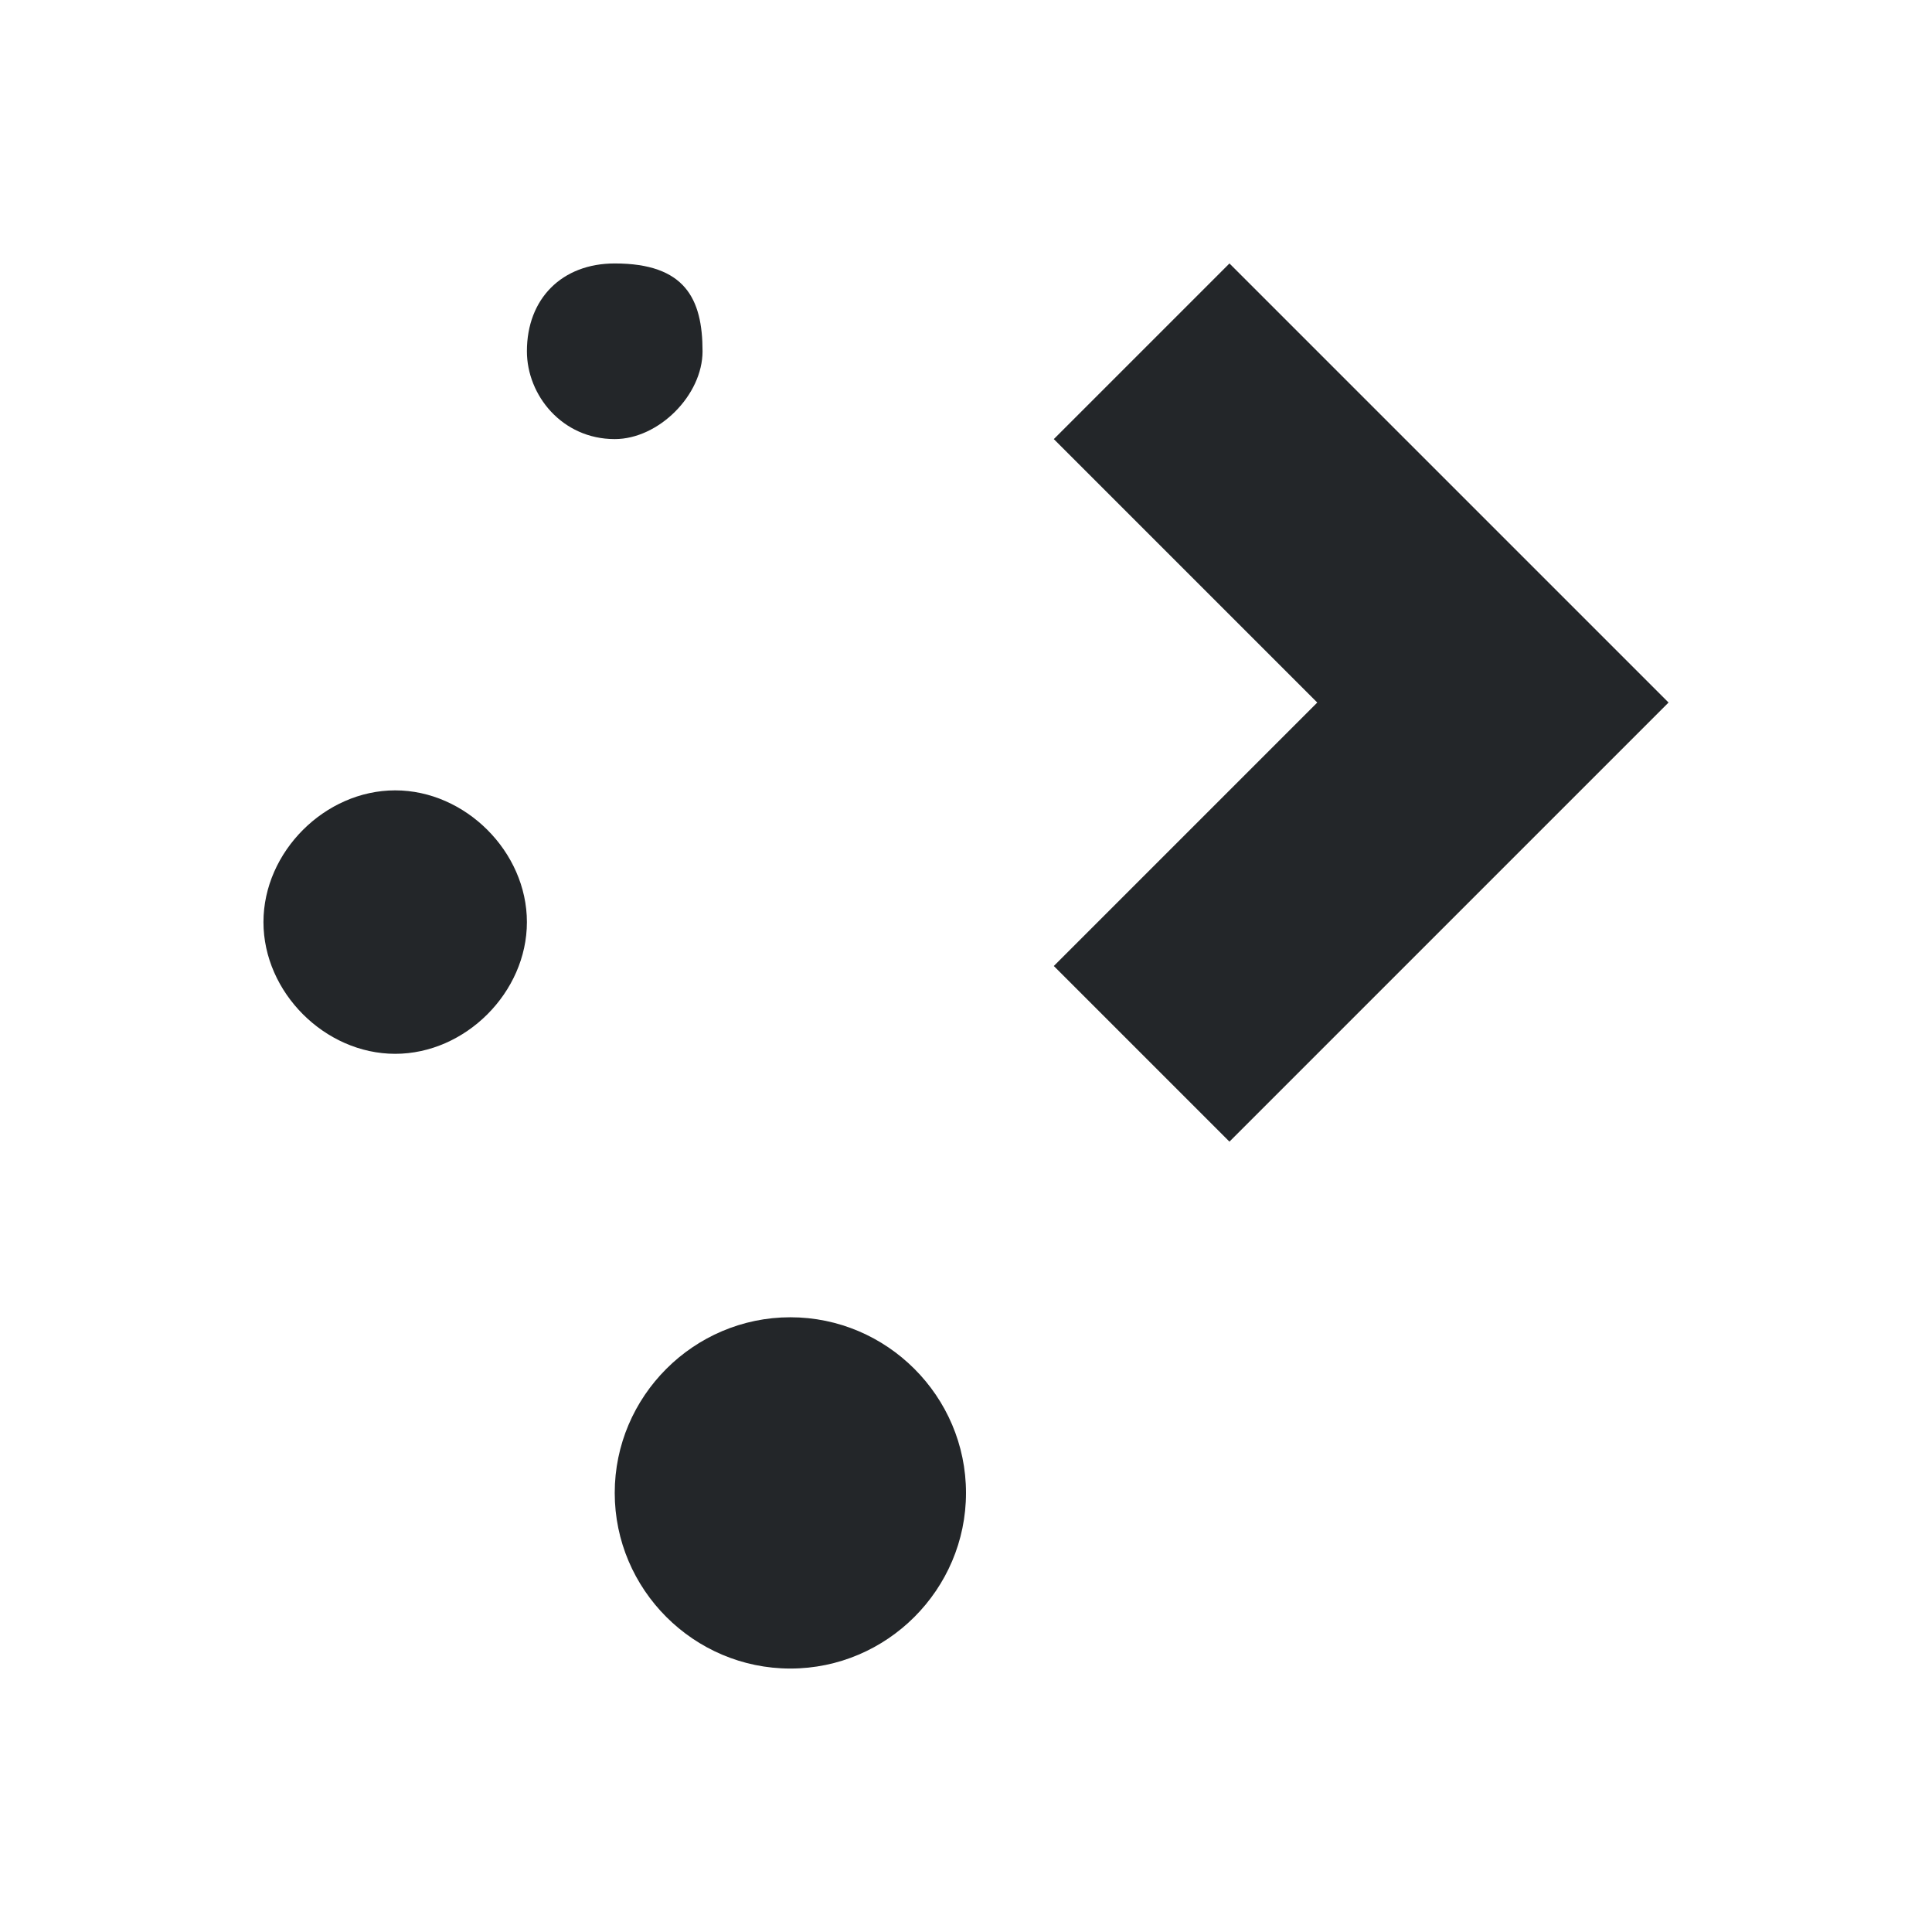
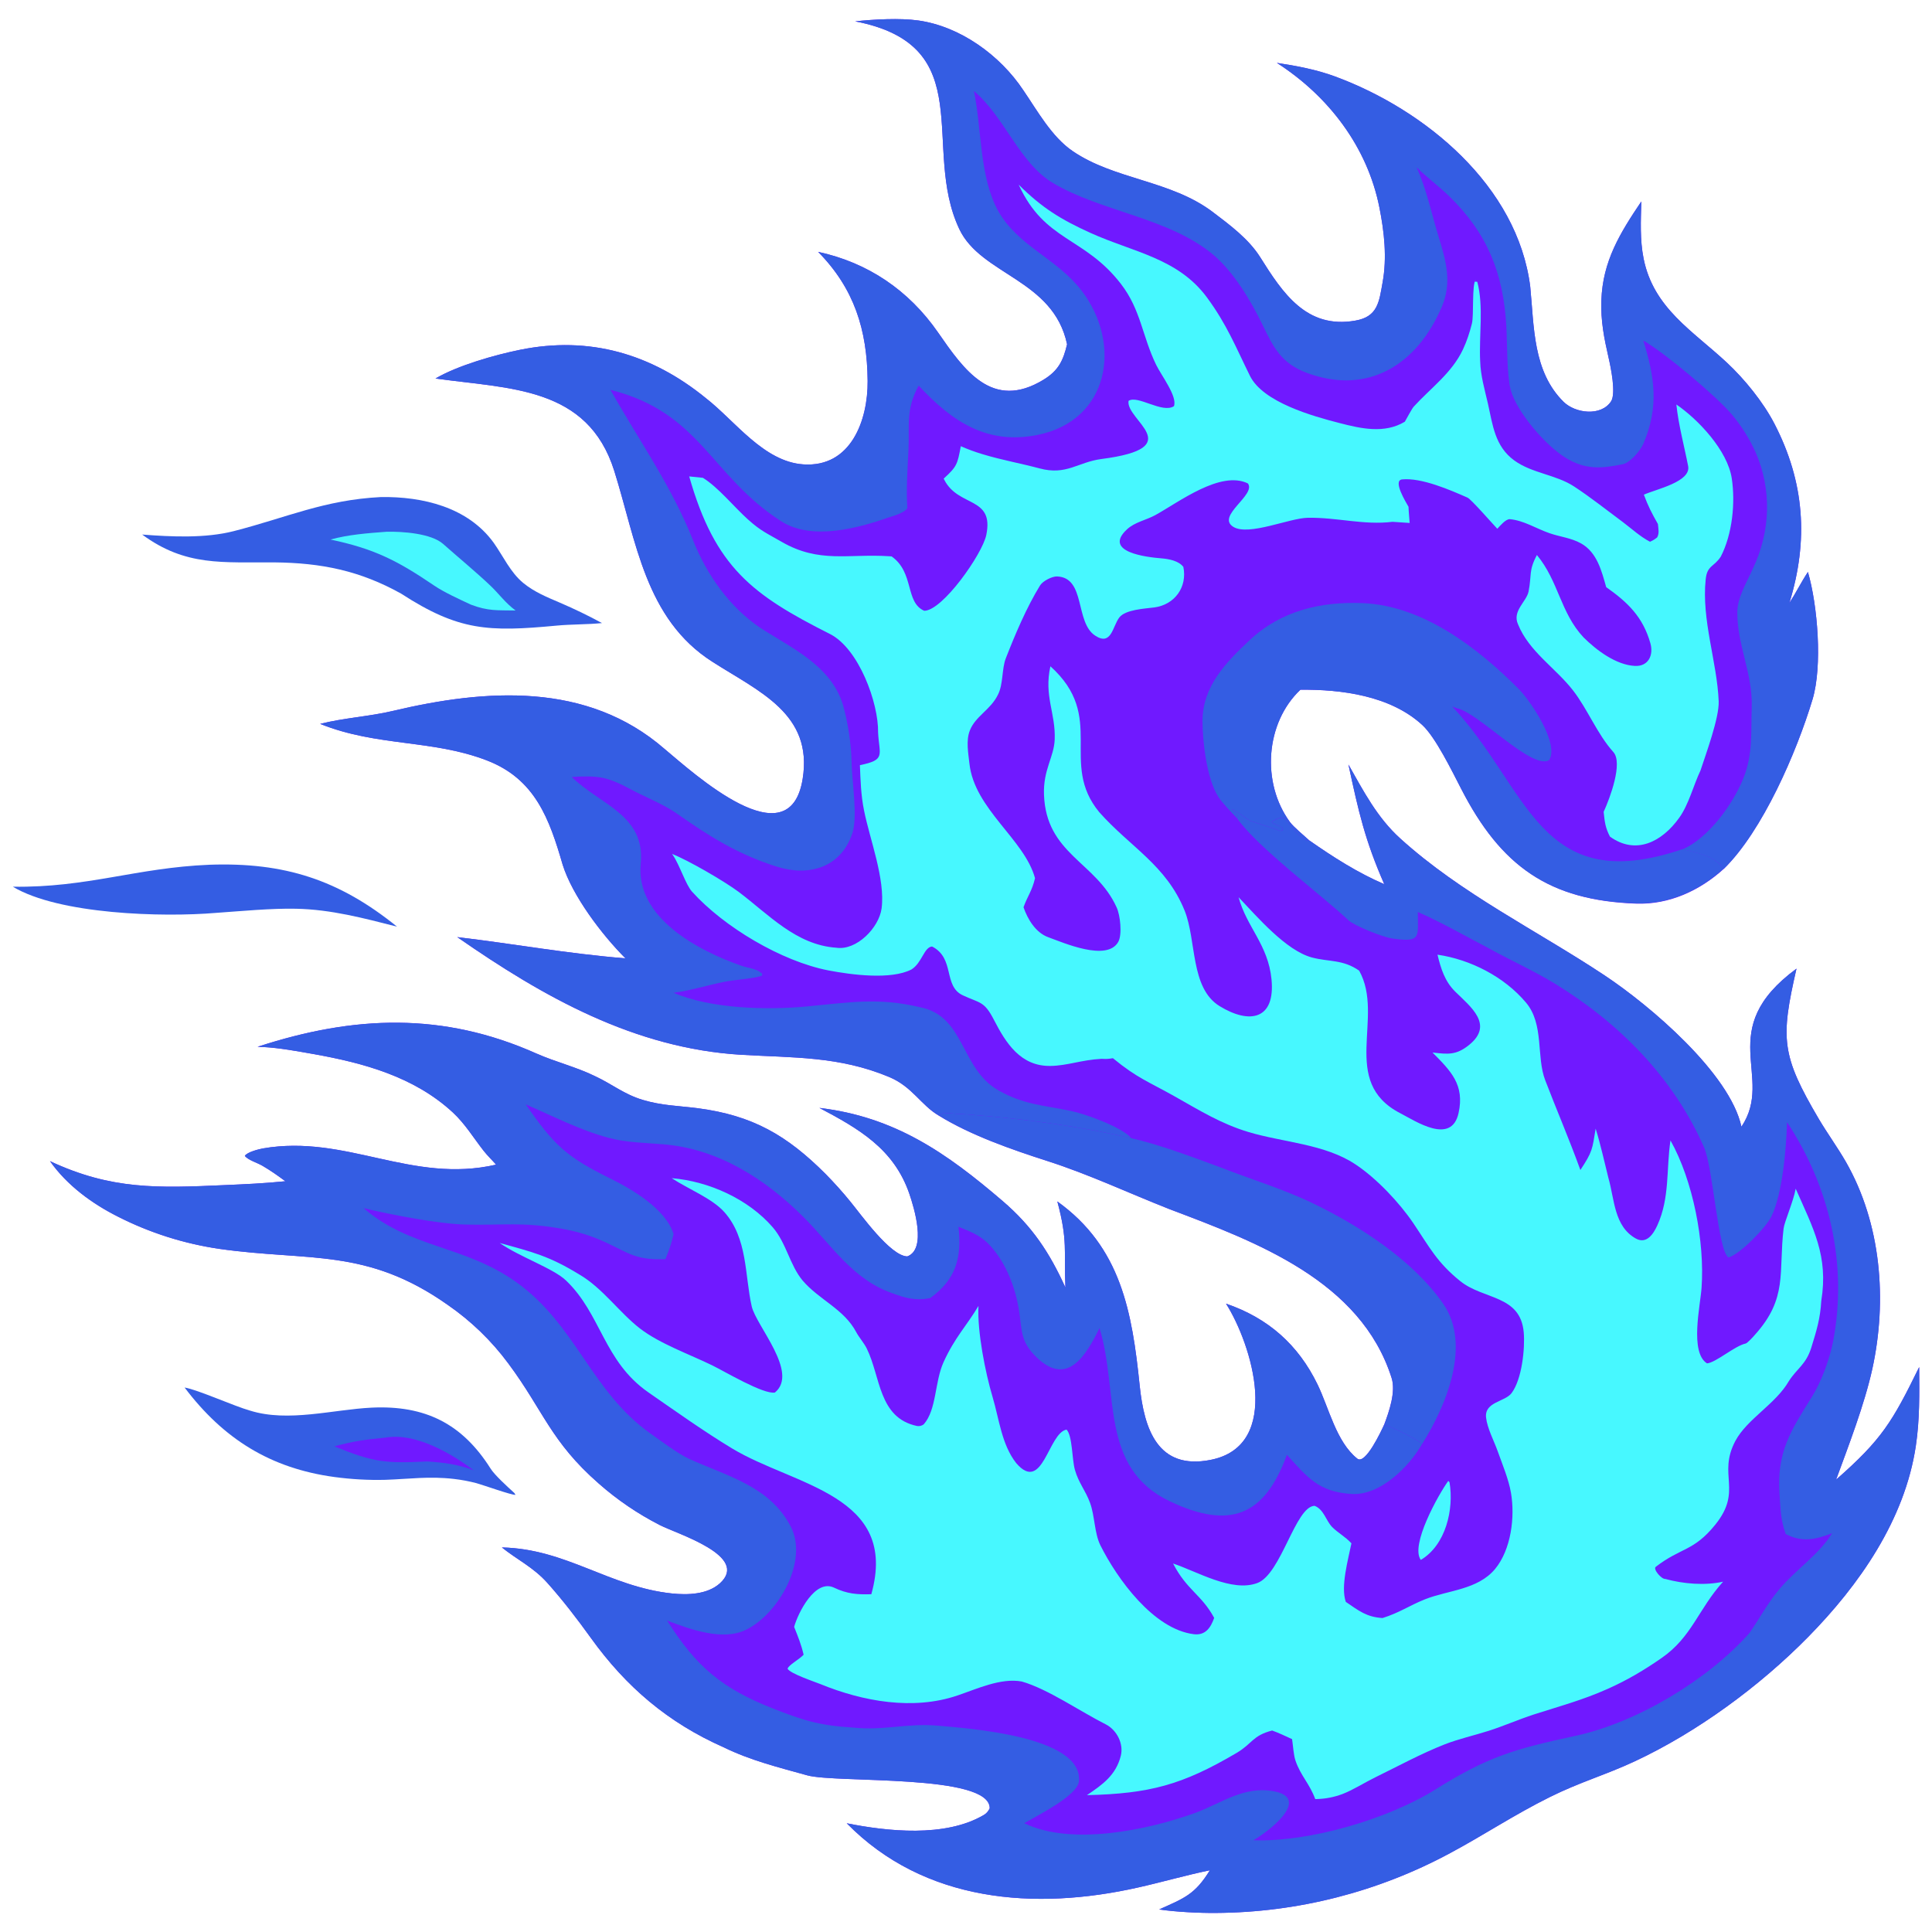
- <svg xmlns="http://www.w3.org/2000/svg" viewBox="0 0 22 22">
+ <svg xmlns="http://www.w3.org/2000/svg" viewBox="0 0 22 22" version="1.1" id="svg1">
  <defs id="defs3051">
    <style type="text/css" id="current-color-scheme">
      .ColorScheme-Text {
        color:#232629;
      }
      </style>
  </defs>
-   <path style="fill:currentColor" d="M 7 3 C 6.4 3 6 3.4 6 4 C 6 4.5 6.4 5 7 5 C 7.5 5 8 4.5 8 4 C 8 3.4 7.8 3 7 3 z M 14 3 L 12 5 L 15 8 L 12 11 L 14 13 L 17 10 L 19 8 L 14 3 z M 4.5 9 C 3.7 9 3 9.7 3 10.5 C 3 11.3 3.7 12 4.5 12 C 5.3 12 6 11.3 6 10.5 C 6 9.7 5.3 9 4.5 9 z M 9 15 C 7.9 15 7 15.9 7 17 C 7 18.1 7.9 19 9 19 C 10.1 19 11 18.1 11 17 C 11 15.9 10.1 15 9 15 z " class="ColorScheme-Text" />
+   <path fill="rgb(249,62,0)" d="m 9.738,0.243 c 0.215,-0.023 0.509,-0.039 0.717,-0.01 0.48,0.067 0.934,0.397 1.198,0.795 0.159,0.232 0.323,0.531 0.562,0.693 0.477,0.326 1.117,0.331 1.596,0.694 0.194,0.147 0.407,0.305 0.538,0.512 0.257,0.409 0.528,0.822 1.084,0.724 0.256,-0.044 0.271,-0.212 0.311,-0.436 0.051,-0.281 0.019,-0.573 -0.036,-0.85 -0.137,-0.693 -0.58,-1.271 -1.168,-1.649 0.223,0.034 0.446,0.075 0.663,0.155 1.027,0.379 2.078,1.247 2.222,2.393 0.045,0.457 0.029,0.965 0.38,1.312 0.134,0.131 0.425,0.168 0.54,-0.005 0.06,-0.09 -0.004,-0.394 -0.027,-0.494 -0.052,-0.227 -0.091,-0.423 -0.083,-0.656 0.015,-0.449 0.214,-0.769 0.455,-1.127 -0.006,0.218 -0.017,0.438 0.026,0.651 0.113,0.565 0.56,0.822 0.949,1.185 0.201,0.188 0.411,0.446 0.539,0.692 0.347,0.669 0.391,1.333 0.172,2.044 0.073,-0.112 0.132,-0.233 0.211,-0.353 0.111,0.38 0.167,1.069 0.053,1.45 -0.181,0.601 -0.569,1.5 -1.012,1.932 -0.273,0.248 -0.622,0.407 -0.993,0.395 C 17.64,10.255 17.091,9.863 16.639,8.983 16.536,8.784 16.346,8.392 16.194,8.254 15.831,7.921 15.273,7.849 14.808,7.854 c -0.4,0.378 -0.446,1.062 -0.119,1.507 0.042,0.057 0.163,0.156 0.22,0.209 0.269,0.188 0.55,0.368 0.853,0.498 C 15.541,9.563 15.47,9.242 15.355,8.706 c 0.171,0.302 0.327,0.604 0.59,0.842 0.696,0.631 1.554,1.046 2.327,1.559 0.518,0.344 1.426,1.116 1.558,1.723 0.384,-0.573 -0.323,-1.1 0.627,-1.8 -0.183,0.798 -0.174,0.986 0.256,1.715 0.093,0.157 0.213,0.323 0.305,0.483 0.404,0.704 0.474,1.578 0.302,2.362 -0.089,0.402 -0.267,0.864 -0.412,1.259 0.52,-0.456 0.641,-0.659 0.946,-1.282 0.002,0.302 0.007,0.597 -0.038,0.897 -0.125,0.841 -0.643,1.584 -1.229,2.179 -0.55,0.559 -1.263,1.083 -1.975,1.415 -0.328,0.153 -0.621,0.235 -0.963,0.405 -0.407,0.202 -0.747,0.43 -1.133,0.637 -0.821,0.443 -1.739,0.678 -2.672,0.683 -0.178,0.002 -0.468,-0.012 -0.644,-0.04 0.285,-0.128 0.407,-0.169 0.577,-0.446 -0.273,0.056 -0.544,0.135 -0.817,0.196 -1.175,0.265 -2.434,0.17 -3.318,-0.731 0.462,0.092 1.119,0.165 1.56,-0.094 0.033,-0.019 0.051,-0.043 0.068,-0.076 0.006,-0.397 -1.747,-0.284 -2.078,-0.376 C 8.866,20.125 8.547,20.047 8.239,19.896 7.607,19.616 7.13,19.21 6.728,18.651 6.578,18.442 6.406,18.218 6.233,18.025 6.075,17.847 5.883,17.757 5.715,17.621 c 0.734,0.016 1.221,0.448 1.936,0.524 0.18,0.019 0.403,0.012 0.545,-0.114 C 8.543,17.72 7.717,17.47 7.515,17.367 7.264,17.239 7.03,17.08 6.819,16.894 6.27,16.414 6.188,16.063 5.79,15.528 5.598,15.268 5.363,15.041 5.096,14.857 4.171,14.206 3.518,14.366 2.497,14.221 2.096,14.162 1.707,14.039 1.345,13.855 1.046,13.705 0.763,13.497 0.569,13.222 c 0.7,0.328 1.231,0.307 1.99,0.273 0.248,-0.011 0.441,-0.019 0.691,-0.044 -0.091,-0.067 -0.164,-0.119 -0.261,-0.176 -0.062,-0.036 -0.166,-0.066 -0.201,-0.113 0.027,-0.043 0.155,-0.075 0.207,-0.085 0.947,-0.163 1.693,0.406 2.654,0.185 -0.048,-0.055 -0.097,-0.101 -0.142,-0.158 C 5.392,12.957 5.296,12.797 5.157,12.668 4.717,12.261 4.141,12.104 3.566,12.002 c -0.182,-0.032 -0.38,-0.069 -0.563,-0.079 -0.023,-0.001 -0.047,-0.002 -0.07,-0.003 1.103,-0.36 2.113,-0.397 3.176,0.077 0.214,0.095 0.461,0.155 0.672,0.26 0.189,0.088 0.325,0.204 0.539,0.268 0.218,0.065 0.401,0.066 0.622,0.094 0.629,0.082 1.019,0.309 1.459,0.749 0.099,0.101 0.194,0.206 0.283,0.316 0.119,0.144 0.454,0.618 0.647,0.623 0.224,-0.081 0.078,-0.556 0.023,-0.716 -0.177,-0.512 -0.579,-0.74 -1.023,-0.975 0.859,0.102 1.448,0.513 2.087,1.061 0.336,0.288 0.532,0.584 0.714,0.984 -0.018,-0.423 0.029,-0.53 -0.092,-0.98 0.727,0.521 0.852,1.262 0.938,2.099 0.051,0.491 0.204,0.963 0.807,0.844 0.828,-0.163 0.467,-1.321 0.176,-1.779 0.477,0.163 0.821,0.465 1.042,0.92 0.131,0.27 0.213,0.654 0.453,0.845 0.092,0.074 0.275,-0.32 0.305,-0.386 0.057,-0.151 0.135,-0.376 0.085,-0.533 -0.351,-1.107 -1.539,-1.548 -2.526,-1.921 -0.466,-0.183 -0.918,-0.397 -1.396,-0.55 C 11.52,13.09 11.054,12.928 10.691,12.704 10.486,12.585 10.39,12.374 10.123,12.263 9.553,12.026 9.035,12.046 8.441,12.011 7.224,11.938 6.187,11.353 5.207,10.671 5.875,10.75 6.441,10.857 7.123,10.913 6.854,10.645 6.517,10.199 6.407,9.846 6.256,9.326 6.095,8.871 5.544,8.659 4.919,8.418 4.295,8.504 3.646,8.243 3.912,8.175 4.205,8.159 4.471,8.096 5.53,7.845 6.685,7.761 7.567,8.528 7.897,8.803 8.989,9.803 9.14,8.87 9.26,8.128 8.643,7.876 8.111,7.535 7.347,7.047 7.247,6.166 6.995,5.363 6.692,4.399 5.804,4.429 4.959,4.31 5.212,4.162 5.629,4.043 5.923,3.983 6.712,3.823 7.419,4.029 8.038,4.534 8.369,4.791 8.696,5.258 9.148,5.288 9.691,5.325 9.884,4.783 9.88,4.338 9.875,3.756 9.727,3.285 9.316,2.868 c 0.566,0.122 1.031,0.437 1.363,0.914 0.299,0.431 0.62,0.897 1.203,0.542 0.172,-0.105 0.225,-0.219 0.269,-0.404 C 11.995,3.18 11.172,3.133 10.924,2.609 10.483,1.676 11.168,0.521 9.738,0.243 Z" id="path2" style="display:block;fill:#7019ff;fill-opacity:1;stroke-width:0.014" />
+   <path fill="rgb(208,12,2)" d="m 15.355,8.706 c 0.171,0.302 0.327,0.604 0.59,0.842 0.696,0.631 1.554,1.046 2.327,1.559 0.519,0.344 1.426,1.116 1.558,1.723 0.384,-0.573 -0.323,-1.1 0.627,-1.8 -0.183,0.798 -0.174,0.986 0.256,1.715 0.093,0.157 0.213,0.323 0.305,0.483 0.404,0.704 0.474,1.578 0.302,2.362 -0.089,0.402 -0.267,0.864 -0.412,1.259 0.52,-0.456 0.641,-0.659 0.946,-1.282 0.002,0.302 0.007,0.597 -0.038,0.897 -0.125,0.841 -0.643,1.584 -1.229,2.179 -0.55,0.559 -1.263,1.083 -1.975,1.415 -0.328,0.153 -0.621,0.235 -0.963,0.405 -0.407,0.202 -0.747,0.43 -1.133,0.637 -0.821,0.443 -1.739,0.678 -2.672,0.683 -0.178,0.002 -0.468,-0.012 -0.644,-0.04 0.285,-0.128 0.407,-0.169 0.577,-0.446 -0.273,0.056 -0.544,0.135 -0.817,0.196 -1.175,0.265 -2.434,0.17 -3.318,-0.731 0.462,0.092 1.119,0.165 1.56,-0.094 0.033,-0.019 0.051,-0.043 0.068,-0.076 0.006,-0.397 -1.747,-0.284 -2.078,-0.376 C 8.866,20.125 8.547,20.047 8.239,19.896 7.607,19.616 7.13,19.21 6.728,18.651 6.578,18.442 6.406,18.218 6.233,18.025 6.075,17.847 5.883,17.757 5.715,17.621 c 0.734,0.016 1.221,0.448 1.936,0.524 0.18,0.019 0.403,0.012 0.545,-0.114 C 8.543,17.72 7.717,17.47 7.515,17.367 7.264,17.239 7.03,17.08 6.819,16.894 6.27,16.414 6.188,16.063 5.79,15.528 5.598,15.268 5.363,15.041 5.096,14.857 4.171,14.206 3.518,14.366 2.497,14.221 2.096,14.162 1.707,14.039 1.345,13.855 1.046,13.705 0.763,13.497 0.569,13.222 c 0.7,0.328 1.231,0.307 1.99,0.273 0.248,-0.011 0.441,-0.019 0.691,-0.044 -0.091,-0.067 -0.164,-0.119 -0.261,-0.176 -0.062,-0.036 -0.166,-0.066 -0.201,-0.113 0.027,-0.043 0.155,-0.075 0.207,-0.085 0.947,-0.163 1.693,0.406 2.654,0.185 -0.048,-0.055 -0.097,-0.101 -0.142,-0.158 C 5.392,12.957 5.296,12.797 5.157,12.668 4.717,12.261 4.141,12.104 3.566,12.002 c -0.182,-0.032 -0.38,-0.069 -0.563,-0.079 -0.023,-0.001 -0.047,-0.002 -0.07,-0.003 1.103,-0.36 2.113,-0.397 3.176,0.077 0.214,0.095 0.461,0.155 0.672,0.26 0.189,0.088 0.325,0.204 0.539,0.268 0.218,0.065 0.401,0.066 0.622,0.094 0.629,0.082 1.019,0.309 1.459,0.749 0.099,0.101 0.194,0.206 0.283,0.316 0.119,0.144 0.454,0.618 0.647,0.623 0.224,-0.081 0.078,-0.556 0.023,-0.716 -0.177,-0.512 -0.579,-0.74 -1.023,-0.975 0.859,0.102 1.448,0.513 2.087,1.061 0.336,0.288 0.532,0.584 0.714,0.984 -0.018,-0.423 0.029,-0.53 -0.092,-0.98 0.727,0.521 0.852,1.262 0.938,2.099 0.051,0.491 0.204,0.963 0.807,0.844 0.828,-0.163 0.467,-1.321 0.176,-1.779 0.477,0.163 0.821,0.465 1.042,0.92 0.131,0.27 0.213,0.654 0.453,0.845 0.092,0.074 0.275,-0.32 0.305,-0.386 0.068,0.015 0.393,0.17 0.431,0.22 -0.146,0.259 -0.476,0.588 -0.801,0.568 -0.374,-0.023 -0.501,-0.187 -0.737,-0.446 -0.254,0.696 -0.647,0.854 -1.33,0.531 -0.811,-0.384 -0.579,-1.245 -0.804,-1.974 -0.157,0.321 -0.369,0.668 -0.715,0.334 -0.198,-0.19 -0.163,-0.32 -0.206,-0.563 -0.042,-0.241 -0.138,-0.49 -0.296,-0.678 -0.117,-0.141 -0.227,-0.181 -0.389,-0.247 0.04,0.347 -0.026,0.6 -0.323,0.813 -0.169,0.032 -0.279,-1.28e-4 -0.433,-0.057 C 9.708,14.568 9.469,14.177 9.147,13.856 8.715,13.426 8.183,13.084 7.562,13.031 7.353,13.013 7.14,13.012 6.936,12.958 6.609,12.872 6.298,12.709 5.987,12.576 c 0.319,0.462 0.462,0.597 0.957,0.841 0.254,0.125 0.639,0.351 0.726,0.636 -0.028,0.119 -0.047,0.171 -0.093,0.285 -0.363,0.015 -0.427,-0.083 -0.743,-0.219 -0.14,-0.059 -0.287,-0.102 -0.437,-0.127 -0.454,-0.081 -0.673,-0.037 -1.102,-0.048 -0.306,-0.008 -0.848,-0.113 -1.155,-0.187 0.525,0.456 1.142,0.421 1.732,0.838 0.687,0.486 0.857,1.249 1.534,1.728 0.116,0.082 0.315,0.231 0.436,0.287 0.438,0.2 0.924,0.312 1.163,0.775 0.203,0.394 -0.143,0.994 -0.509,1.173 -0.267,0.131 -0.631,-0.003 -0.899,-0.104 0.329,0.524 0.625,0.773 1.205,1.001 0.338,0.133 0.526,0.194 0.909,0.217 0.359,0.038 0.61,-0.053 0.973,-0.021 0.335,0.03 1.65,0.118 1.602,0.633 -0.015,0.16 -0.455,0.38 -0.623,0.477 0.535,0.261 1.405,0.079 1.944,-0.116 0.298,-0.108 0.556,-0.313 0.901,-0.247 0.431,0.083 -0.076,0.47 -0.237,0.557 0.638,0.024 1.537,-0.242 2.073,-0.577 0.597,-0.374 0.9,-0.462 1.594,-0.611 0.702,-0.151 1.509,-0.637 1.984,-1.172 0.122,-0.177 0.205,-0.339 0.345,-0.505 0.184,-0.218 0.45,-0.391 0.595,-0.631 -0.189,0.073 -0.343,0.107 -0.528,0.009 -0.06,-0.173 -0.058,-0.277 -0.07,-0.452 -0.034,-0.483 0.127,-0.723 0.371,-1.114 0.105,-0.168 0.202,-0.432 0.24,-0.633 0.165,-0.872 -0.041,-1.759 -0.526,-2.491 -0.007,0.283 -0.051,0.818 -0.178,1.074 -0.065,0.131 -0.355,0.428 -0.488,0.467 -0.12,-0.071 -0.175,-1.018 -0.279,-1.255 -0.348,-0.792 -0.966,-1.415 -1.698,-1.863 -0.239,-0.146 -0.494,-0.26 -0.739,-0.395 -0.258,-0.135 -0.561,-0.308 -0.822,-0.421 2.58e-4,0.287 0.042,0.349 -0.289,0.302 -0.112,-0.016 -0.432,-0.144 -0.501,-0.208 -0.315,-0.296 -1.033,-0.827 -1.268,-1.161 l 0.009,-0.025 c -0.027,-0.034 -0.034,-0.04 -0.064,-0.068 l 0.005,-0.011 c 0.057,0.031 0.176,0.124 0.201,0.133 0.114,0.042 0.219,0.066 0.339,0.117 l 0.027,-0.008 0.004,-0.027 c -0.048,-0.033 -0.115,-0.047 -0.126,-0.071 0.044,-0.027 0.093,-0.054 0.143,-0.043 0.087,0.095 0.148,0.206 0.262,0.261 l 0.024,-0.005 c 0.269,0.188 0.55,0.368 0.853,0.498 -0.222,-0.505 -0.293,-0.826 -0.409,-1.362 z" id="path3" style="display:block;fill:#345de3;fill-opacity:1;stroke-width:0.014" />
+   <path fill="rgb(208,12,2)" d="m 9.738,0.243 c 0.215,-0.023 0.509,-0.039 0.717,-0.01 0.48,0.067 0.934,0.397 1.198,0.795 0.159,0.232 0.323,0.531 0.562,0.693 0.477,0.326 1.117,0.331 1.596,0.694 0.194,0.147 0.407,0.305 0.538,0.512 0.257,0.409 0.528,0.822 1.084,0.724 0.256,-0.044 0.271,-0.212 0.311,-0.436 0.051,-0.281 0.019,-0.573 -0.036,-0.85 -0.137,-0.693 -0.58,-1.271 -1.168,-1.649 0.223,0.034 0.446,0.075 0.663,0.155 1.027,0.379 2.078,1.247 2.222,2.393 0.045,0.457 0.029,0.965 0.38,1.312 0.134,0.131 0.425,0.168 0.54,-0.005 0.06,-0.09 -0.004,-0.394 -0.027,-0.494 -0.052,-0.227 -0.091,-0.423 -0.083,-0.656 0.015,-0.449 0.214,-0.769 0.455,-1.127 -0.006,0.218 -0.017,0.438 0.026,0.651 0.113,0.565 0.56,0.822 0.949,1.185 0.201,0.188 0.411,0.446 0.539,0.692 0.347,0.669 0.391,1.333 0.172,2.044 0.073,-0.112 0.132,-0.233 0.211,-0.353 0.111,0.38 0.167,1.069 0.053,1.45 -0.181,0.601 -0.569,1.5 -1.012,1.932 -0.115,-0.16 -0.29,-0.175 -0.465,-0.224 0.293,-0.131 0.573,-0.515 0.69,-0.811 0.11,-0.276 0.084,-0.517 0.094,-0.804 0.013,-0.387 -0.164,-0.702 -0.164,-1.08 0,-0.176 0.109,-0.344 0.177,-0.501 0.201,-0.419 0.219,-0.899 0.03,-1.328 C 19.919,4.991 19.829,4.848 19.72,4.719 19.543,4.509 18.953,4.015 18.712,3.877 18.839,4.285 18.896,4.63 18.712,5.055 18.681,5.128 18.564,5.269 18.479,5.286 18.229,5.337 18.052,5.35 17.827,5.212 17.597,5.071 17.269,4.689 17.202,4.437 17.158,4.272 17.163,3.9 17.153,3.713 17.118,3.109 16.938,2.658 16.501,2.233 16.383,2.119 16.244,2.016 16.131,1.905 c 0.115,0.254 0.17,0.529 0.251,0.792 0.084,0.275 0.154,0.518 0.037,0.794 -0.278,0.656 -0.835,1.014 -1.535,0.756 C 14.59,4.138 14.501,3.957 14.372,3.689 14.241,3.42 14.047,3.096 13.817,2.902 13.313,2.479 12.544,2.412 11.994,2.086 11.606,1.857 11.443,1.333 11.09,1.036 c 0.092,0.437 0.059,0.977 0.279,1.371 0.229,0.4 0.663,0.534 0.946,0.901 0.465,0.605 0.321,1.481 -0.503,1.645 -0.57,0.114 -0.969,-0.15 -1.351,-0.562 -0.152,0.277 -0.101,0.453 -0.117,0.753 -0.01,0.194 -0.026,0.44 -0.012,0.641 -0.028,0.056 -0.176,0.095 -0.212,0.107 C 9.772,6.014 9.244,6.159 8.896,5.936 8.087,5.416 7.981,4.698 6.951,4.439 7.275,5.014 7.645,5.53 7.892,6.153 8.047,6.542 8.304,6.91 8.654,7.147 9.013,7.381 9.46,7.575 9.598,8.024 c 0.057,0.197 0.096,0.452 0.099,0.657 0.003,0.21 0.073,0.621 0.008,0.81 C 9.572,9.885 9.205,9.984 8.84,9.867 8.393,9.724 8.076,9.523 7.699,9.258 7.549,9.155 7.34,9.073 7.179,8.986 6.907,8.841 6.811,8.831 6.51,8.847 c 0.321,0.316 0.841,0.433 0.786,0.987 -0.061,0.619 0.659,0.994 1.151,1.165 0.073,0.025 0.176,0.03 0.235,0.093 l -0.008,0.019 c -0.107,0.036 -0.304,0.044 -0.426,0.069 -0.193,0.039 -0.385,0.1 -0.578,0.125 0.425,0.183 1.064,0.199 1.523,0.155 0.468,-0.044 0.809,-0.105 1.285,0.01 0.513,0.101 0.456,0.699 0.891,0.946 0.286,0.163 0.515,0.17 0.828,0.235 0.16,0.033 0.582,0.184 0.685,0.31 -0.662,-0.155 -1.45,-0.251 -2.138,-0.288 0,0 -0.047,0.028 -0.052,0.031 C 10.486,12.584 10.39,12.374 10.123,12.263 9.553,12.025 9.035,12.046 8.441,12.011 7.224,11.938 6.187,11.352 5.207,10.671 c 0.668,0.08 1.233,0.186 1.915,0.242 C 6.854,10.645 6.517,10.199 6.407,9.846 6.256,9.326 6.095,8.871 5.544,8.659 4.919,8.418 4.295,8.504 3.646,8.243 3.912,8.175 4.205,8.159 4.471,8.096 5.53,7.845 6.685,7.761 7.567,8.528 7.897,8.803 8.989,9.803 9.14,8.87 9.26,8.128 8.643,7.876 8.111,7.535 7.347,7.047 7.247,6.166 6.995,5.363 6.692,4.399 5.804,4.429 4.959,4.31 5.212,4.162 5.628,4.043 5.923,3.983 6.712,3.823 7.419,4.029 8.038,4.534 8.369,4.791 8.696,5.258 9.148,5.288 9.691,5.325 9.884,4.783 9.88,4.338 9.875,3.756 9.727,3.285 9.316,2.868 9.883,2.99 10.347,3.305 10.679,3.782 10.978,4.213 11.299,4.68 11.882,4.325 12.054,4.22 12.107,4.105 12.151,3.921 11.995,3.18 11.172,3.133 10.924,2.609 10.483,1.676 11.168,0.521 9.738,0.243 Z" id="path4" style="display:block;fill:#345de3;fill-opacity:1;stroke-width:0.014" />
+   <path fill="rgb(122,19,17)" d="M 14.087,9.318 C 14.029,9.257 13.915,9.14 13.873,9.073 13.742,8.867 13.694,8.452 13.693,8.213 c -8.15e-4,-0.394 0.265,-0.67 0.541,-0.927 0.356,-0.332 0.807,-0.438 1.285,-0.418 0.686,0.029 1.31,0.51 1.776,0.979 0.133,0.134 0.466,0.625 0.344,0.81 -0.203,0.111 -0.811,-0.553 -1.057,-0.594 9.67e-4,1.723e-4 -0.045,-0.019 -0.046,-0.019 0.876,0.933 0.984,2.183 2.625,1.625 0.175,0.049 0.35,0.064 0.465,0.224 C 19.353,10.141 19.004,10.299 18.633,10.287 17.64,10.255 17.091,9.863 16.639,8.983 16.536,8.784 16.346,8.392 16.194,8.254 15.831,7.921 15.273,7.849 14.808,7.854 c -0.4,0.378 -0.446,1.062 -0.119,1.507 0.042,0.057 0.163,0.156 0.22,0.209 l -0.024,0.005 C 14.772,9.52 14.711,9.409 14.624,9.314 c -0.05,-0.011 -0.099,0.016 -0.143,0.043 0.011,0.025 0.078,0.039 0.126,0.071 l -0.004,0.027 -0.027,0.008 C 14.456,9.412 14.351,9.388 14.237,9.346 14.213,9.337 14.094,9.244 14.036,9.213 l -0.005,0.011 c 0.031,0.028 0.038,0.035 0.064,0.068 z" id="path5" style="display:block;fill:#345de3;fill-opacity:1;stroke-width:0.014" />
+   <path fill="rgb(122,19,17)" d="m 10.691,12.704 c 0.005,-0.003 0.052,-0.031 0.052,-0.031 0.687,0.037 1.476,0.133 2.138,0.288 0.31,0.068 0.713,0.22 1.019,0.333 0.341,0.134 0.713,0.246 1.043,0.405 0.539,0.259 1.147,0.652 1.49,1.146 0.327,0.471 0.031,1.17 -0.24,1.599 -0.038,-0.05 -0.363,-0.204 -0.431,-0.22 0.057,-0.151 0.135,-0.376 0.085,-0.533 -0.351,-1.107 -1.539,-1.548 -2.526,-1.921 -0.466,-0.183 -0.918,-0.397 -1.396,-0.55 -0.405,-0.13 -0.87,-0.292 -1.233,-0.516 z" id="path6" style="display:block;fill:#345de3;fill-opacity:1;stroke-width:0.014" />
+   <path fill="rgb(254,125,0)" d="m 11.6,2.103 c 0.266,0.265 0.48,0.396 0.817,0.549 0.485,0.22 0.995,0.286 1.326,0.734 0.229,0.311 0.327,0.563 0.491,0.895 0.149,0.3 0.714,0.458 1.018,0.536 0.243,0.063 0.513,0.125 0.745,-0.015 0.021,-0.036 0.081,-0.149 0.101,-0.171 0.194,-0.213 0.434,-0.382 0.561,-0.652 0.044,-0.093 0.077,-0.195 0.102,-0.295 0.024,-0.097 -0.003,-0.441 0.044,-0.502 l -0.012,0.025 0.029,0.002 c 0.075,0.278 0.018,0.618 0.033,0.905 0.005,0.165 0.051,0.321 0.088,0.481 0.055,0.245 0.079,0.487 0.3,0.648 0.202,0.147 0.475,0.161 0.682,0.297 0.189,0.124 0.374,0.271 0.556,0.406 0.102,0.077 0.195,0.164 0.308,0.223 0.04,-0.019 0.045,-0.022 0.081,-0.049 0.027,-0.047 0.014,-0.097 0.009,-0.153 -0.07,-0.123 -0.111,-0.202 -0.16,-0.334 0.143,-0.064 0.539,-0.147 0.504,-0.326 -0.043,-0.223 -0.109,-0.463 -0.134,-0.701 0.25,0.171 0.583,0.524 0.631,0.842 0.042,0.278 0.007,0.634 -0.125,0.89 -0.078,0.12 -0.155,0.098 -0.172,0.258 -0.049,0.466 0.13,0.941 0.148,1.39 0.007,0.188 -0.147,0.603 -0.207,0.787 -0.08,0.168 -0.134,0.389 -0.243,0.54 -0.198,0.276 -0.494,0.425 -0.788,0.214 -0.054,-0.103 -0.06,-0.17 -0.072,-0.282 0.073,-0.16 0.222,-0.558 0.11,-0.682 -0.184,-0.205 -0.293,-0.489 -0.461,-0.704 -0.198,-0.254 -0.5,-0.441 -0.624,-0.75 -0.069,-0.151 0.097,-0.258 0.12,-0.373 0.038,-0.192 -0.002,-0.233 0.095,-0.416 0.248,0.299 0.266,0.655 0.531,0.938 0.148,0.147 0.37,0.314 0.585,0.325 0.153,0.008 0.215,-0.123 0.176,-0.259 C 18.708,7.025 18.535,6.858 18.29,6.686 18.238,6.503 18.187,6.291 18.004,6.188 17.89,6.124 17.761,6.113 17.64,6.07 17.494,6.019 17.35,5.926 17.193,5.912 c -0.045,-0.004 -0.114,0.078 -0.143,0.109 -0.051,-0.053 -0.293,-0.331 -0.338,-0.354 -0.204,-0.09 -0.525,-0.229 -0.745,-0.208 -0.112,0.011 0.043,0.26 0.072,0.312 0.002,0.066 0.009,0.121 0.013,0.184 l -0.195,-0.013 c -0.329,0.04 -0.626,-0.051 -0.964,-0.046 -0.21,0.003 -0.672,0.21 -0.848,0.104 -0.202,-0.123 0.262,-0.364 0.165,-0.495 -0.312,-0.152 -0.787,0.214 -1.055,0.361 -0.104,0.057 -0.233,0.079 -0.322,0.162 -0.28,0.26 0.229,0.317 0.392,0.33 0.087,0.007 0.196,0.028 0.25,0.097 0.047,0.23 -0.098,0.431 -0.331,0.462 -0.107,0.014 -0.329,0.024 -0.398,0.114 -0.078,0.102 -0.089,0.329 -0.275,0.207 -0.233,-0.152 -0.105,-0.662 -0.435,-0.674 -0.054,-0.002 -0.161,0.051 -0.193,0.103 -0.154,0.251 -0.283,0.556 -0.39,0.83 -0.046,0.117 -0.028,0.295 -0.089,0.413 -0.083,0.173 -0.257,0.244 -0.321,0.41 -0.045,0.116 -0.016,0.261 -0.004,0.375 0.057,0.52 0.627,0.862 0.747,1.305 -0.033,0.145 -0.087,0.206 -0.131,0.331 0.045,0.132 0.137,0.289 0.281,0.341 0.174,0.063 0.67,0.282 0.798,0.053 0.047,-0.085 0.022,-0.306 -0.019,-0.393 C 12.481,9.814 11.912,9.727 11.888,9.048 11.878,8.765 12.002,8.621 12.01,8.422 12.022,8.118 11.886,7.93 11.961,7.587 c 0.644,0.58 0.092,1.1 0.557,1.662 0.351,0.396 0.762,0.602 0.971,1.119 0.138,0.342 0.063,0.883 0.399,1.089 0.341,0.209 0.635,0.155 0.591,-0.304 -0.038,-0.396 -0.283,-0.595 -0.375,-0.936 0.214,0.225 0.54,0.607 0.835,0.686 0.195,0.052 0.352,0.02 0.538,0.15 0.296,0.53 -0.231,1.265 0.471,1.625 0.168,0.086 0.58,0.366 0.661,-0.004 0.071,-0.322 -0.088,-0.478 -0.297,-0.689 0.177,0.021 0.272,0.032 0.419,-0.088 0.282,-0.229 0.015,-0.433 -0.159,-0.604 -0.121,-0.119 -0.165,-0.265 -0.203,-0.422 0.375,0.055 0.76,0.251 1.008,0.546 0.208,0.247 0.115,0.616 0.219,0.885 0.132,0.344 0.274,0.672 0.4,1.021 0.14,-0.212 0.135,-0.235 0.174,-0.471 0.059,0.19 0.097,0.371 0.145,0.561 0.07,0.241 0.063,0.553 0.314,0.691 0.122,0.067 0.2,-0.056 0.243,-0.15 0.144,-0.315 0.101,-0.64 0.15,-0.968 0.258,0.46 0.391,1.155 0.354,1.679 -0.014,0.202 -0.137,0.735 0.062,0.86 0.102,-0.009 0.315,-0.199 0.44,-0.226 0.019,-0.004 0.089,-0.079 0.104,-0.098 0.379,-0.419 0.269,-0.71 0.328,-1.211 0.009,-0.076 0.111,-0.307 0.138,-0.454 0.199,0.452 0.375,0.765 0.291,1.278 -0.011,0.201 -0.055,0.343 -0.114,0.533 -0.06,0.192 -0.163,0.236 -0.255,0.38 -0.15,0.261 -0.476,0.431 -0.609,0.681 -0.206,0.389 0.087,0.562 -0.229,0.954 -0.247,0.306 -0.391,0.258 -0.678,0.48 -0.033,0.026 0.065,0.142 0.11,0.138 0.204,0.056 0.45,0.077 0.657,0.031 -0.284,0.315 -0.354,0.629 -0.7,0.869 -0.197,0.137 -0.394,0.254 -0.615,0.352 -0.281,0.126 -0.55,0.198 -0.84,0.291 -0.17,0.055 -0.344,0.132 -0.517,0.187 -0.164,0.052 -0.342,0.092 -0.5,0.154 -0.267,0.105 -0.529,0.248 -0.787,0.374 -0.117,0.057 -0.26,0.148 -0.378,0.192 -0.091,0.034 -0.187,0.053 -0.284,0.056 -0.007,2.56e-4 -0.015,4.28e-4 -0.023,6.82e-4 -0.066,-0.179 -0.166,-0.265 -0.225,-0.438 -0.022,-0.064 -0.028,-0.174 -0.039,-0.245 -0.073,-0.033 -0.153,-0.072 -0.227,-0.098 -0.225,0.058 -0.224,0.149 -0.406,0.256 -0.618,0.364 -0.989,0.463 -1.703,0.48 0.178,-0.12 0.331,-0.228 0.386,-0.449 0.034,-0.137 -0.046,-0.294 -0.173,-0.358 -0.285,-0.143 -0.659,-0.403 -0.955,-0.487 -0.238,-0.045 -0.517,0.087 -0.732,0.159 -0.506,0.172 -1.077,0.068 -1.559,-0.129 -0.07,-0.028 -0.348,-0.121 -0.376,-0.176 0.015,-0.044 0.126,-0.1 0.183,-0.159 -0.028,-0.12 -0.063,-0.203 -0.108,-0.317 0.045,-0.162 0.24,-0.549 0.454,-0.447 0.149,0.071 0.262,0.08 0.425,0.075 C 10.239,17.02 9.044,16.921 8.337,16.494 8.013,16.298 7.695,16.071 7.383,15.855 6.872,15.499 6.847,14.964 6.445,14.581 6.298,14.441 5.92,14.315 5.69,14.154 c 0.374,0.103 0.563,0.148 0.907,0.359 0.264,0.153 0.457,0.435 0.692,0.616 0.224,0.172 0.561,0.292 0.82,0.418 0.14,0.068 0.585,0.334 0.715,0.31 C 9.1,15.63 8.611,15.099 8.56,14.876 8.479,14.52 8.516,14.102 8.247,13.801 8.109,13.646 7.833,13.538 7.649,13.416 c 0.421,0.035 0.87,0.236 1.15,0.559 0.157,0.182 0.193,0.429 0.34,0.606 0.188,0.221 0.472,0.324 0.612,0.59 0.031,0.058 0.09,0.125 0.119,0.185 0.159,0.321 0.132,0.789 0.572,0.882 0.024,0.005 0.056,-0.002 0.077,-0.019 0.148,-0.169 0.123,-0.481 0.225,-0.707 0.128,-0.282 0.262,-0.413 0.398,-0.641 -0.015,0.289 0.077,0.756 0.161,1.038 0.075,0.252 0.103,0.541 0.269,0.752 0.303,0.352 0.364,-0.344 0.573,-0.382 0.068,0.07 0.061,0.338 0.095,0.458 0.043,0.151 0.121,0.235 0.172,0.375 0.055,0.148 0.049,0.344 0.118,0.484 0.191,0.383 0.606,0.957 1.065,1.013 0.134,0.016 0.193,-0.078 0.231,-0.186 -0.145,-0.267 -0.311,-0.315 -0.468,-0.619 0.273,0.09 0.67,0.331 0.96,0.222 0.272,-0.102 0.432,-0.871 0.651,-0.879 0.106,0.04 0.13,0.17 0.2,0.241 0.066,0.067 0.149,0.109 0.22,0.186 -0.038,0.189 -0.125,0.493 -0.064,0.667 0.15,0.102 0.235,0.172 0.418,0.184 0.197,-0.062 0.304,-0.142 0.485,-0.214 0.263,-0.104 0.599,-0.107 0.797,-0.345 0.182,-0.22 0.228,-0.59 0.181,-0.865 -0.026,-0.155 -0.099,-0.328 -0.152,-0.477 -0.042,-0.118 -0.119,-0.261 -0.132,-0.383 -0.019,-0.179 0.216,-0.177 0.291,-0.278 0.117,-0.156 0.154,-0.505 0.138,-0.692 -0.038,-0.427 -0.457,-0.369 -0.722,-0.582 -0.265,-0.213 -0.351,-0.387 -0.535,-0.66 -0.159,-0.235 -0.419,-0.511 -0.659,-0.67 -0.35,-0.233 -0.819,-0.249 -1.217,-0.368 -0.319,-0.096 -0.562,-0.249 -0.843,-0.407 -0.3,-0.169 -0.423,-0.205 -0.702,-0.434 -0.058,0.009 -0.071,0.01 -0.13,0.007 -0.228,0.012 -0.387,0.078 -0.58,0.081 -0.341,0.006 -0.508,-0.259 -0.645,-0.525 -0.111,-0.216 -0.159,-0.188 -0.354,-0.279 -0.227,-0.106 -0.086,-0.42 -0.35,-0.556 -0.092,0.006 -0.115,0.188 -0.236,0.262 -0.234,0.12 -0.685,0.06 -0.946,0.01 C 8.9,10.946 8.244,10.557 7.88,10.153 7.808,10.073 7.74,9.852 7.664,9.74 l -0.011,-0.016 c 0.183,0.071 0.594,0.31 0.757,0.431 0.344,0.259 0.656,0.606 1.114,0.637 0.229,0.034 0.485,-0.226 0.515,-0.448 C 10.082,10.009 9.904,9.556 9.839,9.229 9.803,9.051 9.799,8.887 9.792,8.713 10.091,8.652 10.012,8.599 9.999,8.341 10.005,8.006 9.78,7.385 9.45,7.219 8.572,6.776 8.144,6.465 7.848,5.425 l 0.156,0.016 C 8.178,5.548 8.357,5.771 8.516,5.914 8.667,6.05 8.738,6.075 8.901,6.17 9.33,6.418 9.663,6.303 10.125,6.334 l 0.028,0.002 c 0.261,0.185 0.151,0.522 0.371,0.619 0.208,9.392e-4 0.662,-0.645 0.707,-0.863 0.091,-0.441 -0.315,-0.313 -0.477,-0.626 l -0.008,-0.016 c 0.153,-0.139 0.156,-0.164 0.195,-0.369 0.079,0.035 0.161,0.065 0.244,0.09 0.216,0.066 0.441,0.106 0.654,0.163 0.304,0.082 0.436,-0.072 0.702,-0.107 C 13.545,5.098 12.815,4.785 12.851,4.565 12.953,4.494 13.236,4.712 13.368,4.625 13.409,4.514 13.225,4.277 13.165,4.154 13.006,3.826 12.992,3.529 12.765,3.234 12.347,2.692 11.897,2.754 11.6,2.103 Z" id="path7" style="display:block;fill:#47f8ff;fill-opacity:1;stroke-width:0.014" />
+   <path fill="rgb(254,125,0)" d="m 16.492,16.863 0.014,0.016 c 0.052,0.309 -0.043,0.715 -0.327,0.884 -0.123,-0.166 0.199,-0.742 0.313,-0.9 z" id="path25" style="display:block;fill:#47f8ff;fill-opacity:1;stroke-width:0.014" />
+   <path fill="rgb(208,12,2)" d="m 4.337,5.66 c 0.475,-0.007 0.991,0.114 1.285,0.521 0.108,0.152 0.19,0.337 0.336,0.457 0.127,0.104 0.269,0.161 0.418,0.225 0.163,0.07 0.323,0.147 0.479,0.232 -0.163,0.017 -0.35,0.013 -0.517,0.029 -0.776,0.073 -1.114,0.061 -1.77,-0.364 C 4.099,6.498 3.657,6.409 3.124,6.404 2.539,6.399 2.115,6.453 1.619,6.087 1.953,6.113 2.337,6.131 2.662,6.048 3.27,5.892 3.691,5.693 4.337,5.66 Z" id="path27" style="display:block;fill:#345de3;fill-opacity:1;stroke-width:0.014" />
+   <path fill="rgb(249,62,0)" d="m 4.403,6.055 c 0.177,-0.004 0.507,0.018 0.643,0.139 0.17,0.151 0.367,0.313 0.533,0.47 0.105,0.099 0.17,0.197 0.292,0.288 -0.209,-0.004 -0.311,0.008 -0.509,-0.067 C 5.236,6.826 5.057,6.745 4.944,6.668 4.524,6.383 4.262,6.249 3.764,6.144 c 0.202,-0.057 0.43,-0.073 0.639,-0.089 z" id="path28" style="display:block;fill:#47f8ff;fill-opacity:1;stroke-width:0.014" />
+   <path fill="rgb(208,12,2)" d="m 2.102,15.8 c 0.149,0.024 0.566,0.213 0.746,0.263 0.433,0.136 0.948,-0.013 1.384,-0.034 0.61,-0.029 1.032,0.183 1.355,0.695 0.046,0.073 0.19,0.204 0.259,0.267 0.015,0.012 0.013,0.014 0.024,0.031 -0.039,0.006 -0.368,-0.112 -0.445,-0.133 -0.084,-0.022 -0.169,-0.038 -0.255,-0.048 -0.285,-0.033 -0.503,4.26e-4 -0.781,0.01 -0.194,0.005 -0.388,-0.006 -0.581,-0.032 C 3.079,16.72 2.544,16.385 2.102,15.8 Z" id="path30" style="display:block;fill:#345de3;fill-opacity:1;stroke-width:0.014" />
+   <path fill="rgb(249,62,0)" d="m 4.392,16.37 c 0.338,-0.058 0.743,0.177 1.003,0.373 C 5.211,16.674 5.062,16.655 4.868,16.642 4.388,16.664 4.262,16.655 3.807,16.47 4.039,16.407 4.156,16.394 4.392,16.37 Z" id="path31" style="display:block;fill:#7019ff;fill-opacity:1;stroke-width:0.014" />
+   <path fill="rgb(208,12,2)" d="M 2.385,9.847 C 3.237,9.817 3.86,10.017 4.521,10.552 4.14,10.455 3.769,10.356 3.372,10.348 3.087,10.342 2.751,10.375 2.461,10.395 1.853,10.447 0.672,10.413 0.146,10.097 0.992,10.11 1.554,9.881 2.385,9.847 Z" id="path32" style="display:block;fill:#345de3;fill-opacity:1;stroke-width:0.014" />
</svg>
